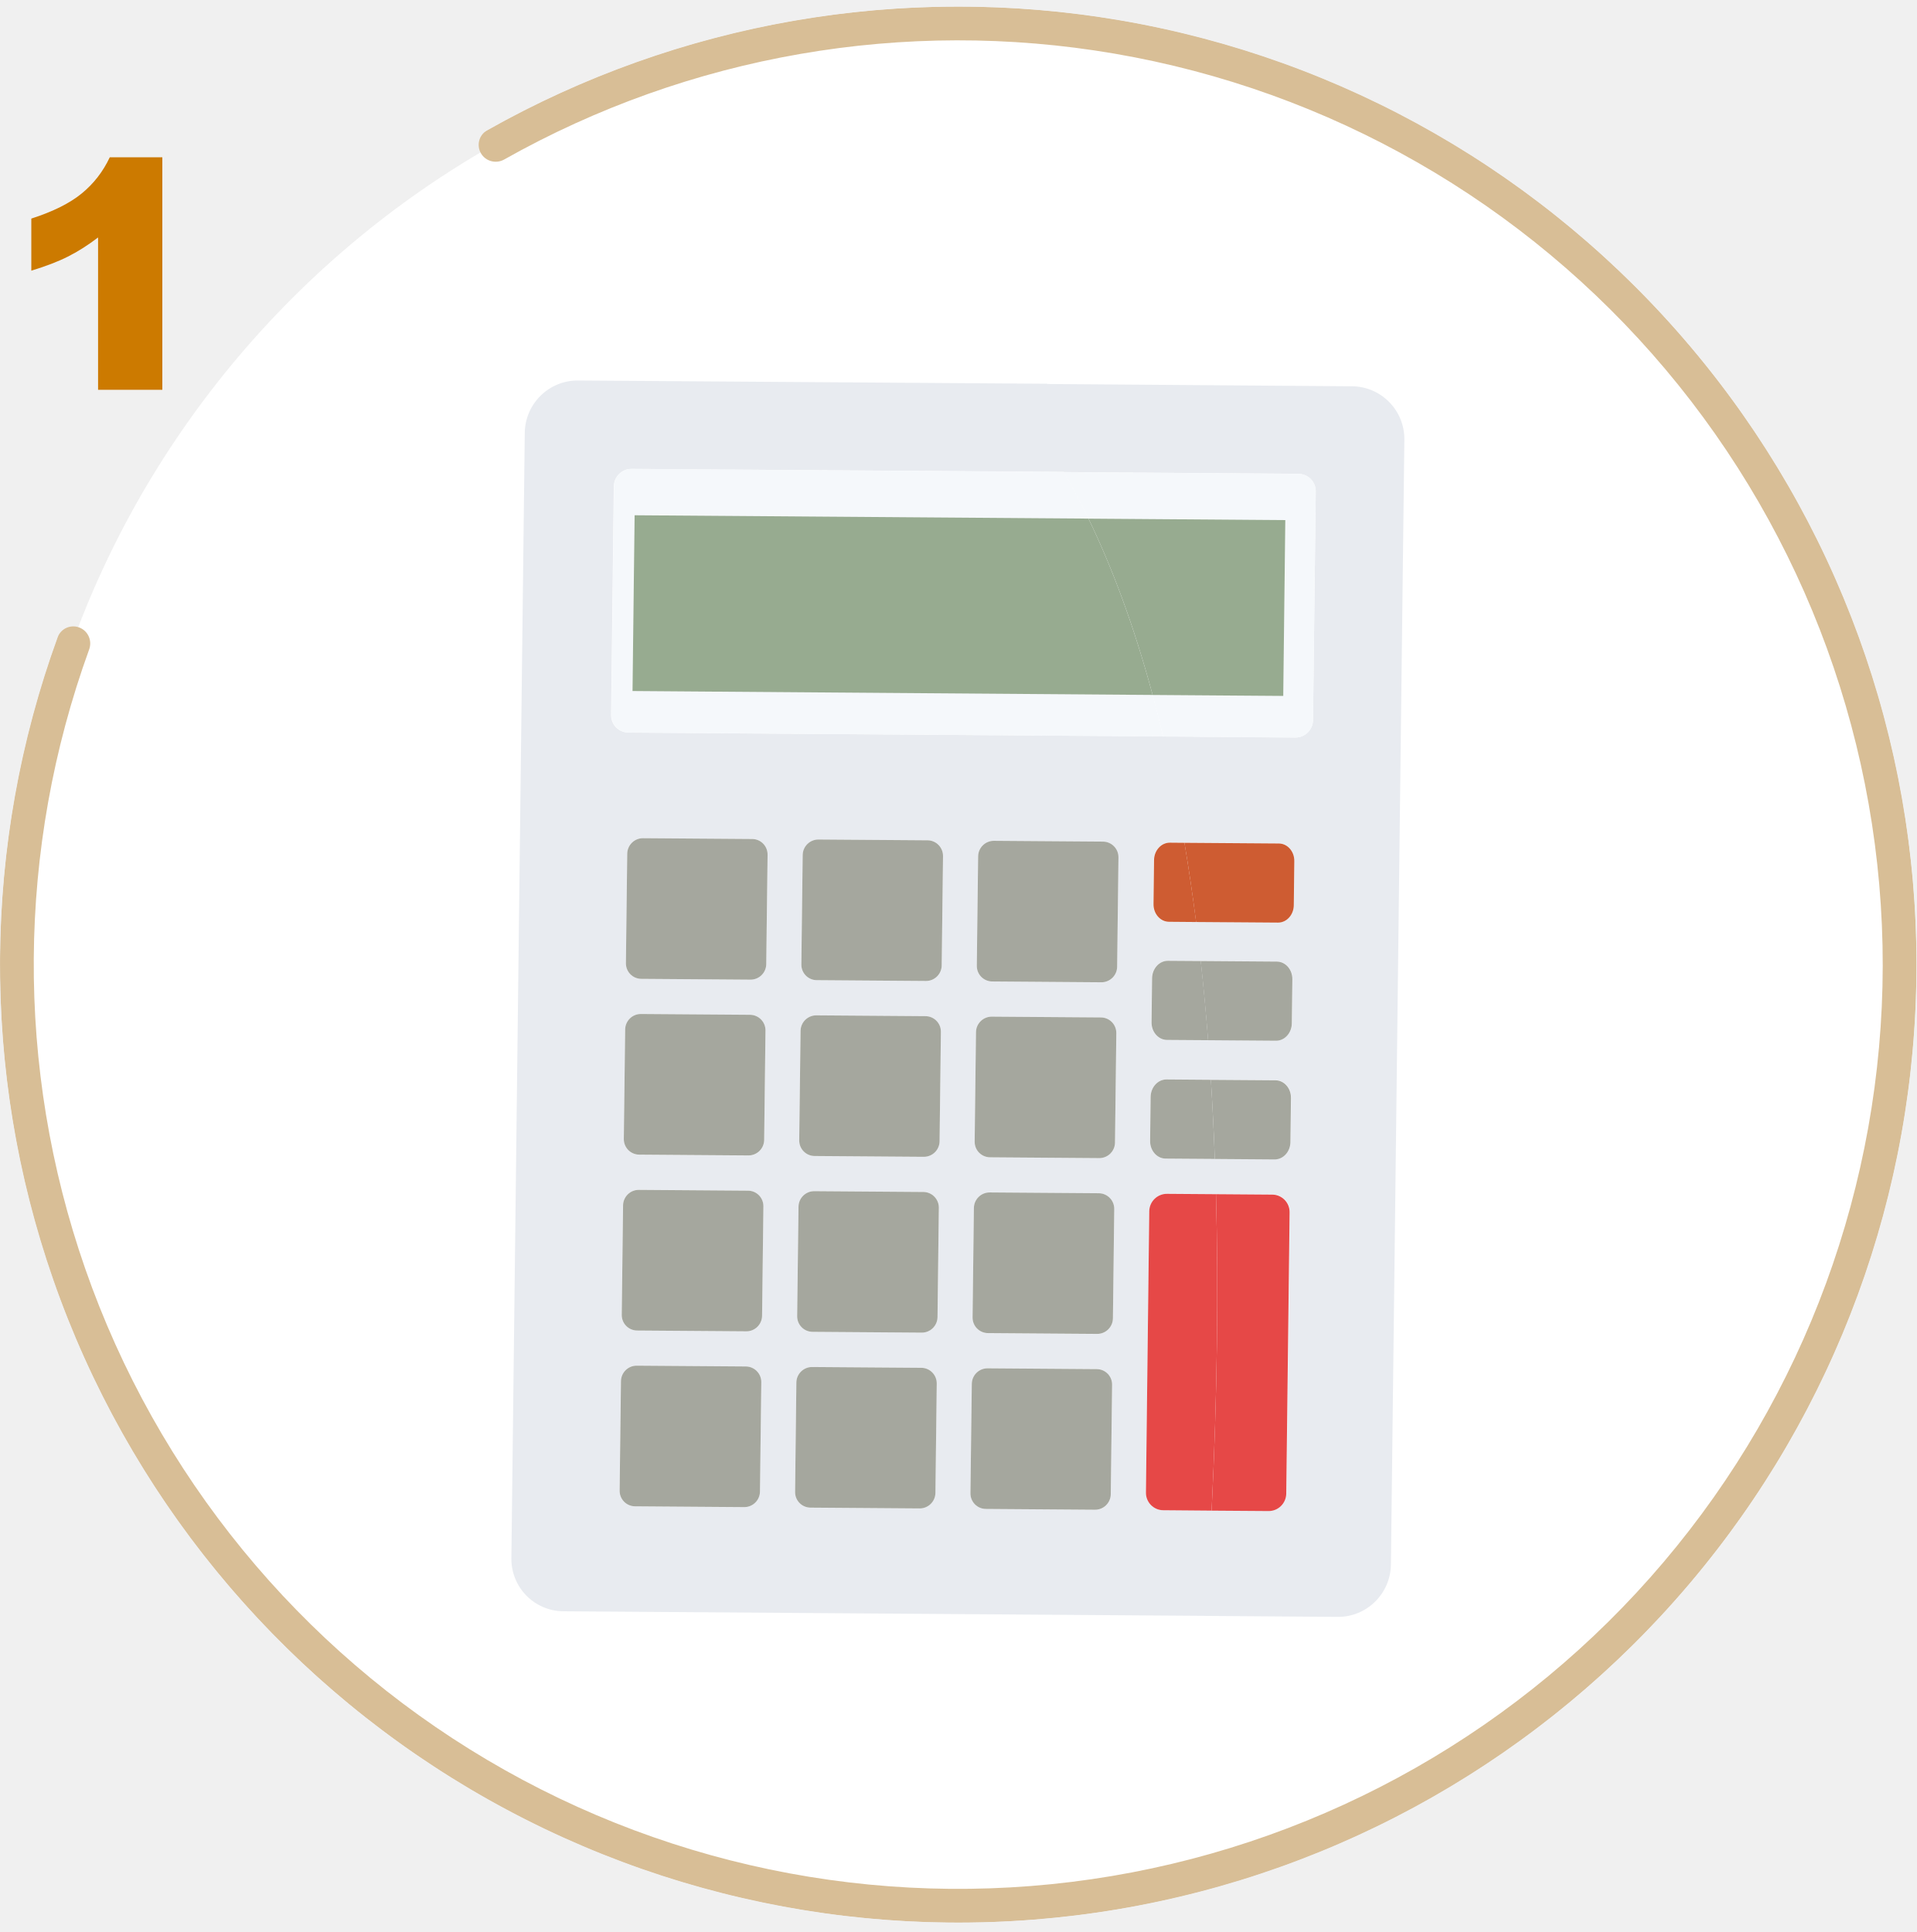
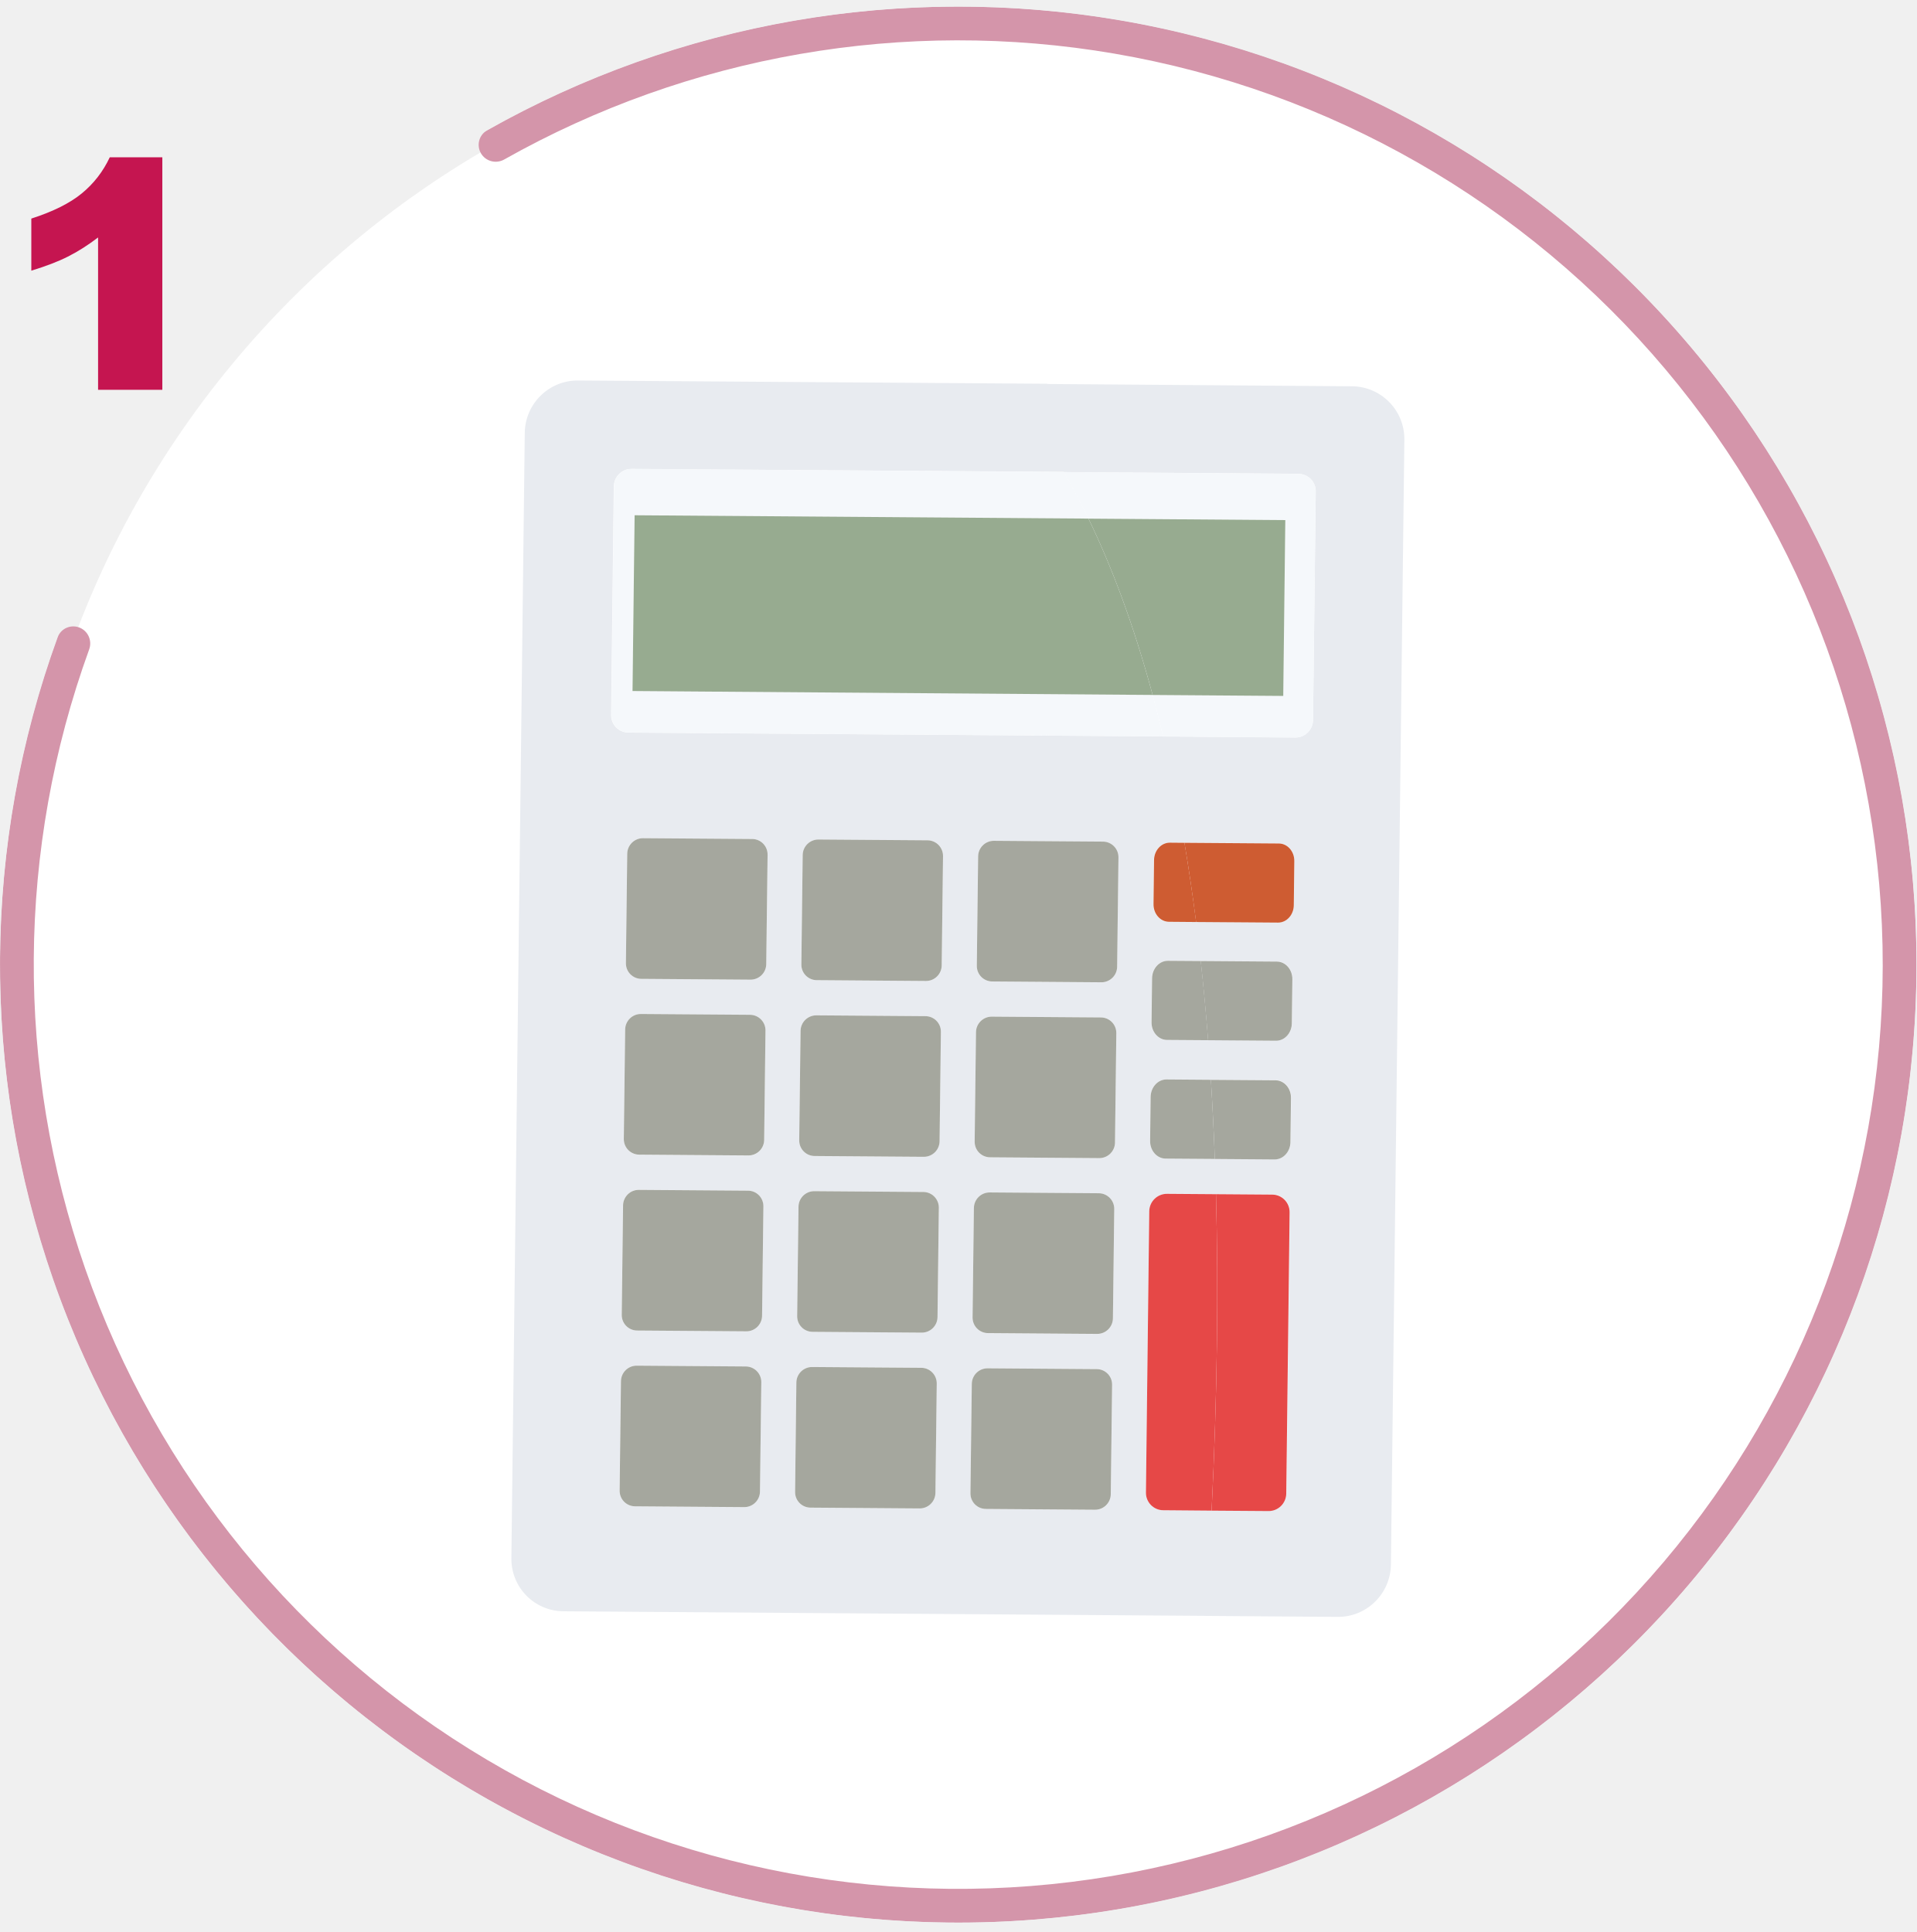
<svg xmlns="http://www.w3.org/2000/svg" width="120" height="121" viewBox="0 0 120 121" fill="none">
  <circle cx="60" cy="60.413" r="59" fill="white" />
  <mask id="mask0_2406_50938" style="mask-type:alpha" maskUnits="userSpaceOnUse" x="0" y="0" width="120" height="121">
    <circle cx="60" cy="60.413" r="60" fill="#FAFAFA" />
    <circle cx="60" cy="60.413" r="59.5" stroke="#4A2E19" stroke-opacity="0.15" />
  </mask>
  <g mask="url(#mask0_2406_50938)">
-     <path d="M30.117 9.606C29.822 9.103 29.989 8.454 30.497 8.167C42.511 1.383 56.508 -1.059 70.129 1.274C84.097 3.666 96.767 10.926 105.895 21.766C115.023 32.606 120.02 46.327 120 60.498C119.98 74.67 114.944 88.376 105.785 99.191C96.626 110.005 83.936 117.228 69.961 119.58C55.986 121.933 41.63 119.263 29.435 112.044C17.24 104.825 7.994 93.522 3.335 80.139C-1.208 67.088 -1.104 52.88 3.611 39.913C3.81 39.364 4.422 39.092 4.967 39.301V39.301C5.512 39.51 5.784 40.121 5.584 40.67C1.049 53.171 0.952 66.865 5.331 79.444C9.826 92.356 18.746 103.26 30.512 110.225C42.277 117.19 56.127 119.766 69.61 117.496C83.092 115.226 95.336 108.258 104.172 97.825C113.009 87.391 117.867 74.167 117.886 60.495C117.906 46.823 113.085 33.585 104.279 23.127C95.472 12.669 83.248 5.665 69.772 3.357C56.644 1.109 43.153 3.458 31.569 9.99C31.061 10.276 30.413 10.109 30.117 9.606V9.606Z" fill="#D8BE96" />
+     <path d="M30.117 9.606C29.822 9.103 29.989 8.454 30.497 8.167C42.511 1.383 56.508 -1.059 70.129 1.274C84.097 3.666 96.767 10.926 105.895 21.766C115.023 32.606 120.02 46.327 120 60.498C119.98 74.67 114.944 88.376 105.785 99.191C96.626 110.005 83.936 117.228 69.961 119.58C55.986 121.933 41.63 119.263 29.435 112.044C17.24 104.825 7.994 93.522 3.335 80.139C-1.208 67.088 -1.104 52.88 3.611 39.913C3.81 39.364 4.422 39.092 4.967 39.301V39.301C5.512 39.51 5.784 40.121 5.584 40.67C1.049 53.171 0.952 66.865 5.331 79.444C9.826 92.356 18.746 103.26 30.512 110.225C42.277 117.19 56.127 119.766 69.61 117.496C83.092 115.226 95.336 108.258 104.172 97.825C113.009 87.391 117.867 74.167 117.886 60.495C117.906 46.823 113.085 33.585 104.279 23.127C95.472 12.669 83.248 5.665 69.772 3.357C56.644 1.109 43.153 3.458 31.569 9.99C31.061 10.276 30.413 10.109 30.117 9.606V9.606Z" fill="#D495AA" />
    <path fill-rule="evenodd" clip-rule="evenodd" d="M71.751 93.476C71.743 94.084 72.228 94.579 72.836 94.585L75.876 94.6C75.876 94.599 75.876 94.599 75.876 94.598L76.634 94.604L77.838 94.61C77.838 94.611 77.838 94.612 77.838 94.612L79.44 94.624C80.047 94.63 80.542 94.14 80.551 93.532L80.76 75.914C80.768 75.306 80.283 74.811 79.675 74.805L76.291 74.78L73.071 74.766C72.464 74.76 71.969 75.25 71.96 75.858L71.751 93.476ZM76.23 72.578L76.078 72.576C76.078 72.576 76.078 72.577 76.078 72.577L72.975 72.563C72.437 72.56 72.005 72.064 72.011 71.454L72.044 68.702C72.052 68.094 72.494 67.604 73.032 67.608L76.034 67.621L79.88 67.649C80.417 67.653 80.85 68.148 80.843 68.758L80.811 71.51C80.802 72.118 80.36 72.608 79.823 72.604L78.037 72.591C78.037 72.589 78.037 72.587 78.037 72.585L76.23 72.578ZM75.934 65.143L75.654 65.141C75.654 65.141 75.654 65.141 75.654 65.142L73.059 65.131C72.522 65.128 72.089 64.632 72.096 64.022L72.128 61.27C72.137 60.662 72.579 60.172 73.116 60.176L75.191 60.184C75.191 60.184 75.191 60.184 75.191 60.184L79.967 60.219C80.504 60.223 80.936 60.718 80.93 61.328L80.897 64.081C80.889 64.689 80.447 65.178 79.91 65.175L77.614 65.156C77.614 65.154 77.613 65.152 77.613 65.15L75.934 65.143ZM76.859 57.754L80.028 57.777C80.565 57.78 81.007 57.291 81.016 56.683L81.048 53.93C81.055 53.32 80.622 52.825 80.085 52.821L74.487 52.781L73.234 52.778C72.697 52.774 72.255 53.264 72.246 53.872L72.214 56.624C72.207 57.234 72.64 57.73 73.177 57.733L76.858 57.746C76.858 57.749 76.858 57.751 76.859 57.754ZM74.787 46.142L81.104 46.189C81.712 46.195 82.207 45.705 82.215 45.097L82.385 30.783C82.394 30.175 81.908 29.68 81.301 29.674L66.6 29.564C66.597 29.56 66.595 29.555 66.592 29.551L39.544 29.369C38.936 29.364 38.441 29.854 38.432 30.461L38.263 44.776C38.254 45.383 38.739 45.878 39.347 45.884L74.785 46.134C74.785 46.137 74.786 46.139 74.787 46.142ZM65.583 24.049C65.578 24.044 65.574 24.039 65.569 24.034L36.194 23.831C34.373 23.816 32.881 25.284 32.858 27.109L32.02 97.586C31.997 99.411 33.456 100.899 35.276 100.914L75.484 101.2C75.484 101.201 75.484 101.202 75.484 101.203L83.756 101.264C85.576 101.28 87.068 99.812 87.091 97.986L87.934 27.51C87.94 25.697 86.481 24.209 84.661 24.193L65.583 24.049ZM46.596 94.392C47.133 94.395 47.577 93.961 47.583 93.419L47.666 86.568C47.67 86.028 47.237 85.586 46.7 85.582L39.866 85.532C39.329 85.529 38.885 85.963 38.879 86.505L38.796 93.356C38.792 93.896 39.224 94.338 39.762 94.342L46.596 94.392ZM46.729 83.379C47.266 83.383 47.71 82.949 47.716 82.407L47.797 75.553C47.801 75.013 47.368 74.571 46.831 74.568L39.997 74.518C39.46 74.514 39.016 74.948 39.01 75.491L38.927 82.341C38.923 82.881 39.355 83.323 39.893 83.327L46.729 83.379ZM46.86 72.37C47.397 72.373 47.841 71.939 47.847 71.397L47.931 64.546C47.934 64.006 47.502 63.564 46.964 63.56L40.131 63.51C39.593 63.507 39.149 63.941 39.143 64.483L39.06 71.334C39.057 71.874 39.489 72.316 40.026 72.32L46.86 72.37ZM46.991 61.355C47.529 61.359 47.972 60.924 47.978 60.382L48.062 53.531C48.065 52.991 47.633 52.549 47.096 52.546L40.262 52.496C39.724 52.492 39.281 52.926 39.274 53.468L39.191 60.319C39.188 60.859 39.62 61.301 40.157 61.305L46.991 61.355ZM57.581 94.474C58.118 94.477 58.562 94.043 58.568 93.501L58.651 86.65C58.655 86.11 58.222 85.668 57.685 85.665L50.851 85.614C50.314 85.611 49.87 86.045 49.864 86.587L49.781 93.438C49.777 93.978 50.21 94.42 50.747 94.424L57.581 94.474ZM57.714 83.462C58.252 83.465 58.695 83.031 58.702 82.489L58.785 75.638C58.788 75.098 58.356 74.656 57.819 74.652L50.985 74.602C50.447 74.599 50.004 75.033 49.997 75.575L49.914 82.426C49.911 82.966 50.343 83.408 50.88 83.411L57.714 83.462ZM57.843 72.449C58.38 72.453 58.824 72.019 58.83 71.476L58.913 64.626C58.917 64.086 58.484 63.644 57.947 63.64L51.114 63.59C50.576 63.586 50.132 64.02 50.126 64.563L50.043 71.414C50.039 71.954 50.472 72.395 51.009 72.399L57.843 72.449ZM57.976 61.437C58.514 61.441 58.958 61.006 58.964 60.464L59.047 53.613C59.05 53.073 58.618 52.631 58.081 52.628L51.247 52.578C50.71 52.574 50.266 53.008 50.26 53.551L50.176 60.401C50.173 60.941 50.605 61.383 51.143 61.387L57.976 61.437ZM68.566 94.556C69.103 94.559 69.547 94.125 69.553 93.583L69.636 86.732C69.64 86.192 69.207 85.75 68.67 85.746L61.837 85.696C61.299 85.693 60.855 86.127 60.849 86.669L60.766 93.52C60.762 94.06 61.195 94.502 61.732 94.506L68.566 94.556ZM68.697 83.546C69.234 83.55 69.678 83.115 69.684 82.573L69.767 75.722C69.771 75.182 69.339 74.74 68.801 74.737L61.968 74.686C61.43 74.683 60.986 75.117 60.98 75.659L60.897 82.51C60.893 83.05 61.326 83.492 61.863 83.496L68.697 83.546ZM68.828 72.531C69.365 72.535 69.809 72.101 69.815 71.558L69.898 64.707C69.902 64.168 69.47 63.726 68.932 63.722L62.099 63.672C61.561 63.668 61.117 64.103 61.111 64.645L61.028 71.496C61.025 72.035 61.457 72.478 61.994 72.481L68.828 72.531ZM68.959 61.522C69.496 61.525 69.94 61.091 69.946 60.549L70.029 53.698C70.033 53.158 69.601 52.716 69.063 52.712L62.23 52.662C61.692 52.658 61.248 53.093 61.242 53.635L61.159 60.486C61.156 61.026 61.588 61.468 62.125 61.471L68.959 61.522Z" fill="#E8EBF0" />
    <path d="M38.45 30.454L38.28 44.769C38.271 45.376 38.759 45.874 39.364 45.877L72.828 46.127C72.617 45.232 72.396 44.361 72.17 43.519L39.605 43.279L39.738 32.267L68.157 32.48C67.649 31.433 67.13 30.463 66.605 29.564L39.561 29.363C38.956 29.359 38.458 29.847 38.45 30.454Z" fill="#F5F8FB" />
    <path d="M80.478 32.574L80.347 43.584L72.17 43.524C72.398 44.364 72.614 45.235 72.828 46.132L81.104 46.194C81.712 46.2 82.207 45.71 82.215 45.102L82.385 30.788C82.394 30.18 81.906 29.683 81.301 29.679L66.6 29.569C67.123 30.471 67.644 31.438 68.152 32.485L80.478 32.574Z" fill="#F5F8FB" />
    <path d="M47.096 52.546L40.262 52.496C39.724 52.492 39.281 52.927 39.274 53.469L39.191 60.32C39.185 60.862 39.615 61.302 40.157 61.305L46.991 61.355C47.529 61.359 47.972 60.925 47.978 60.383L48.062 53.532C48.068 52.989 47.635 52.547 47.096 52.546Z" fill="#A5A79E" />
    <path d="M58.081 52.628L51.247 52.578C50.71 52.575 50.266 53.009 50.26 53.551L50.177 60.402C50.171 60.944 50.601 61.384 51.143 61.387L57.977 61.438C58.514 61.441 58.958 61.007 58.964 60.465L59.047 53.614C59.05 53.074 58.618 52.632 58.081 52.628Z" fill="#A5A79E" />
    <path d="M69.066 52.71L62.233 52.66C61.695 52.657 61.251 53.091 61.245 53.633L61.162 60.484C61.156 61.026 61.586 61.466 62.128 61.469L68.962 61.52C69.499 61.523 69.943 61.089 69.949 60.547L70.032 53.696C70.036 53.156 69.604 52.714 69.066 52.71Z" fill="#A5A79E" />
    <path d="M46.965 63.556L40.131 63.506C39.594 63.502 39.15 63.937 39.144 64.479L39.06 71.33C39.054 71.872 39.484 72.312 40.027 72.315L46.86 72.365C47.398 72.369 47.842 71.935 47.848 71.393L47.931 64.542C47.937 64.004 47.504 63.562 46.965 63.556Z" fill="#A5A79E" />
    <path d="M57.947 63.641L51.114 63.591C50.577 63.587 50.133 64.022 50.127 64.564L50.043 71.415C50.037 71.957 50.467 72.397 51.01 72.4L57.843 72.45C58.38 72.454 58.825 72.02 58.831 71.477L58.914 64.626C58.92 64.084 58.49 63.645 57.947 63.641Z" fill="#A5A79E" />
    <path d="M68.932 63.722L62.099 63.672C61.561 63.669 61.117 64.103 61.111 64.645L61.028 71.496C61.022 72.038 61.452 72.478 61.994 72.481L68.828 72.532C69.365 72.535 69.809 72.101 69.815 71.559L69.898 64.708C69.904 64.166 69.472 63.724 68.932 63.722Z" fill="#A5A79E" />
    <path d="M46.834 74.571L40 74.521C39.463 74.517 39.019 74.951 39.013 75.494L38.93 82.345C38.924 82.887 39.353 83.327 39.896 83.33L46.729 83.38C47.267 83.384 47.711 82.95 47.717 82.407L47.8 75.556C47.806 75.014 47.374 74.572 46.834 74.571Z" fill="#A5A79E" />
    <path d="M57.819 74.653L50.985 74.603C50.448 74.599 50.004 75.034 49.998 75.576L49.914 82.427C49.908 82.969 50.338 83.409 50.881 83.412L57.714 83.462C58.252 83.466 58.696 83.032 58.702 82.489L58.785 75.638C58.788 75.099 58.356 74.657 57.819 74.653Z" fill="#A5A79E" />
    <path d="M68.802 74.732L61.968 74.682C61.431 74.679 60.986 75.113 60.98 75.655L60.897 82.506C60.891 83.048 61.321 83.488 61.864 83.492L68.697 83.542C69.235 83.545 69.678 83.111 69.685 82.569L69.768 75.718C69.774 75.18 69.341 74.738 68.802 74.732Z" fill="#A5A79E" />
    <path d="M46.702 85.581L39.869 85.531C39.331 85.527 38.887 85.962 38.881 86.504L38.798 93.355C38.792 93.897 39.222 94.337 39.764 94.34L46.598 94.39C47.135 94.394 47.579 93.96 47.585 93.417L47.669 86.567C47.672 86.027 47.242 85.587 46.702 85.581Z" fill="#A5A79E" />
    <path d="M57.685 85.665L50.852 85.615C50.314 85.612 49.87 86.046 49.864 86.588L49.784 93.437C49.778 93.979 50.208 94.419 50.75 94.422L57.583 94.472C58.121 94.476 58.565 94.042 58.571 93.499L58.654 86.649C58.657 86.109 58.225 85.667 57.685 85.665Z" fill="#A5A79E" />
    <path d="M68.67 85.747L61.837 85.697C61.299 85.693 60.855 86.128 60.849 86.67L60.764 93.518C60.758 94.061 61.188 94.5 61.73 94.504L68.563 94.554C69.101 94.558 69.545 94.123 69.551 93.581L69.634 86.73C69.642 86.19 69.21 85.748 68.67 85.747Z" fill="#A5A79E" />
    <path d="M75.864 94.611L79.428 94.636C80.035 94.642 80.53 94.152 80.539 93.545L80.748 75.926C80.756 75.318 80.268 74.821 79.663 74.817L76.138 74.791C76.297 80.748 76.222 87.335 75.864 94.611Z" fill="#E64847" />
    <path d="M71.96 75.858L71.752 93.477C71.743 94.084 72.231 94.582 72.836 94.585L75.864 94.61C76.222 87.335 76.297 80.748 76.138 74.791L73.074 74.769C72.466 74.763 71.969 75.251 71.96 75.858Z" fill="#E64847" />
    <path d="M72.259 53.87L72.226 56.623C72.217 57.23 72.65 57.725 73.189 57.731L74.896 57.745C74.675 56.014 74.429 54.366 74.166 52.784L73.251 52.776C72.709 52.773 72.265 53.26 72.259 53.87Z" fill="#CE5C32" />
    <path d="M80.023 57.782C80.561 57.786 81.007 57.296 81.011 56.688L81.043 53.935C81.052 53.328 80.62 52.833 80.08 52.827L74.162 52.784C74.429 54.367 74.672 56.017 74.891 57.745L80.023 57.782Z" fill="#CE5C32" />
    <path d="M72.136 61.269L72.103 64.021C72.094 64.629 72.527 65.124 73.067 65.13L75.647 65.148C75.515 63.435 75.362 61.782 75.186 60.189L73.128 60.175C72.586 60.171 72.144 60.661 72.136 61.269Z" fill="#A5A79E" />
    <path d="M79.9 65.18C80.438 65.183 80.884 64.694 80.888 64.086L80.921 61.333C80.929 60.726 80.497 60.23 79.957 60.224L75.181 60.189C75.354 61.779 75.51 63.435 75.642 65.148L79.9 65.18Z" fill="#A5A79E" />
    <path d="M72.046 68.7L72.014 71.453C72.005 72.06 72.437 72.555 72.977 72.562L76.066 72.584C76.002 70.88 75.921 69.227 75.82 67.627L73.039 67.606C72.497 67.603 72.055 68.093 72.046 68.7Z" fill="#A5A79E" />
    <path d="M79.813 72.614C80.351 72.617 80.797 72.127 80.801 71.52L80.834 68.767C80.843 68.16 80.41 67.664 79.87 67.658L75.818 67.629C75.919 69.228 76.002 70.879 76.064 72.586L79.813 72.614Z" fill="#A5A79E" />
    <path d="M80.479 32.574L68.155 32.482C69.615 35.495 70.99 39.136 72.173 43.526L80.35 43.586L80.479 32.574Z" fill="#97AB90" />
    <path d="M39.736 32.27L39.605 43.279L72.171 43.524C70.987 39.133 69.615 35.495 68.153 32.48L39.736 32.27Z" fill="#97AB90" />
  </g>
-   <path d="M10.164 9.852V24.413H6.141V14.872C5.49 15.367 4.858 15.767 4.246 16.073C3.641 16.379 2.879 16.672 1.961 16.952V13.69C3.315 13.254 4.367 12.73 5.115 12.118C5.864 11.506 6.45 10.751 6.873 9.852H10.164Z" fill="#CC7A00" />
+   <path d="M10.164 9.852V24.413H6.141V14.872C5.49 15.367 4.858 15.767 4.246 16.073C3.641 16.379 2.879 16.672 1.961 16.952V13.69C3.315 13.254 4.367 12.73 5.115 12.118C5.864 11.506 6.45 10.751 6.873 9.852H10.164Z" fill="#C51550" />
</svg>
